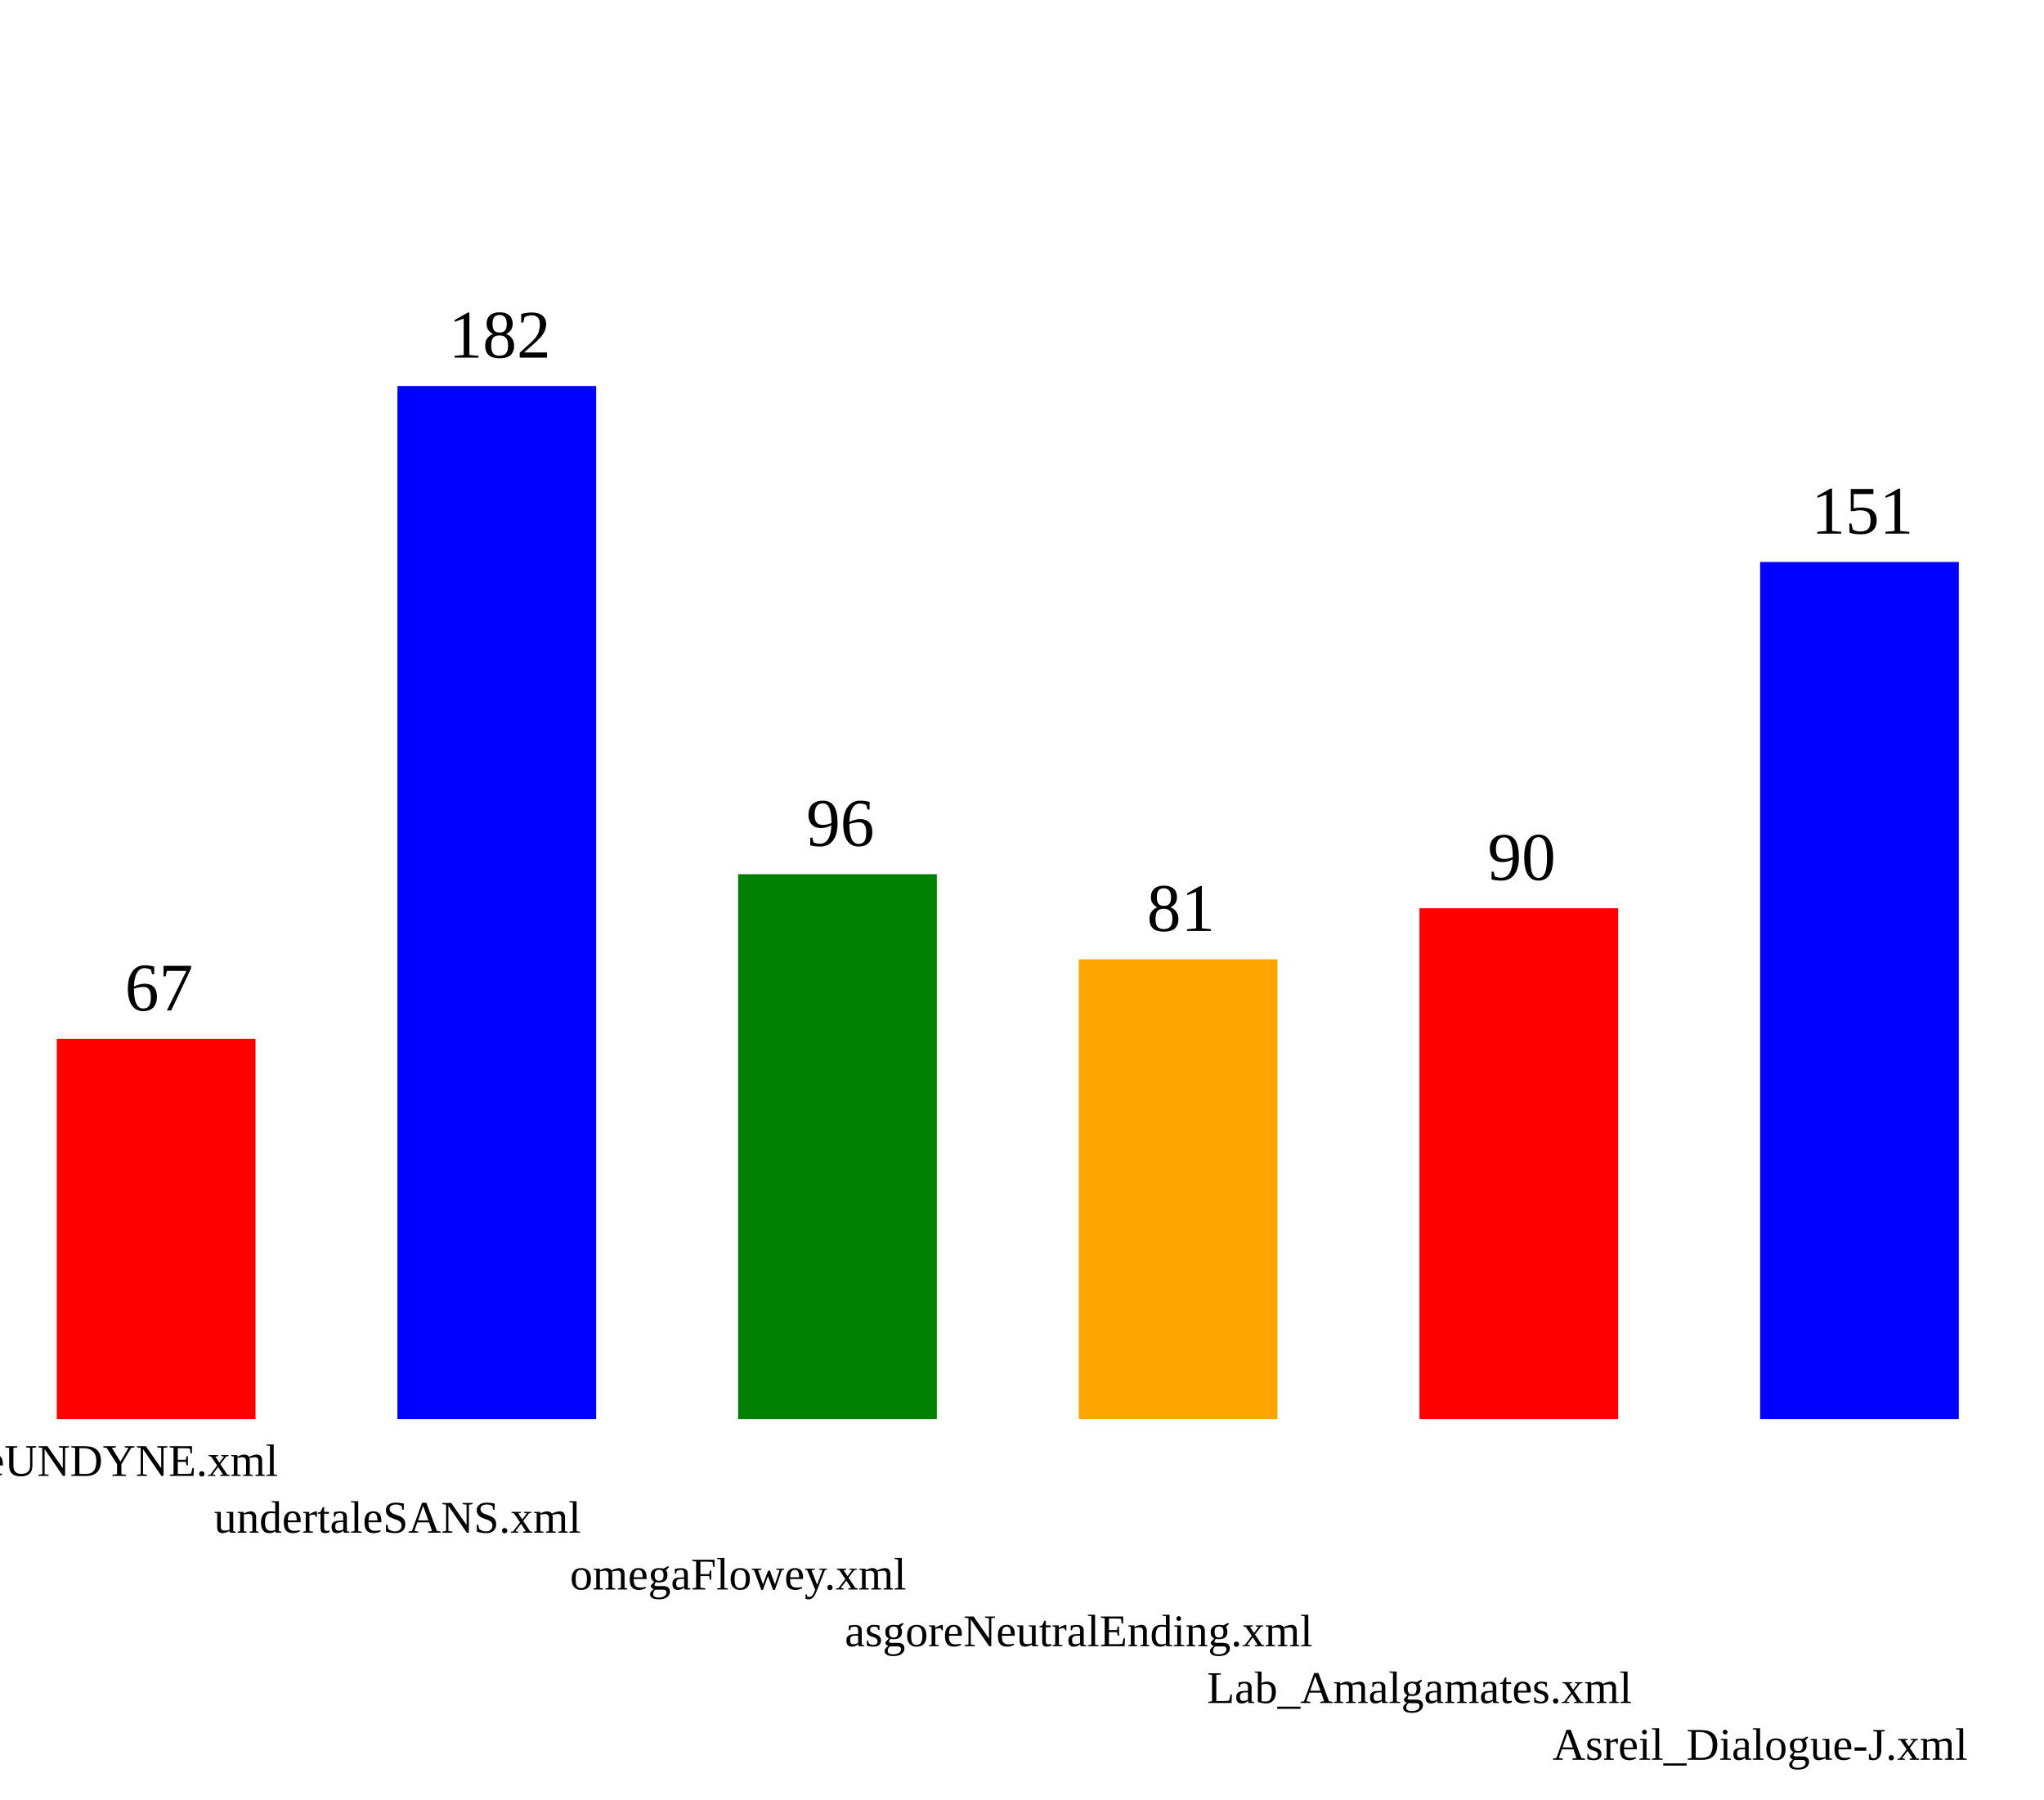
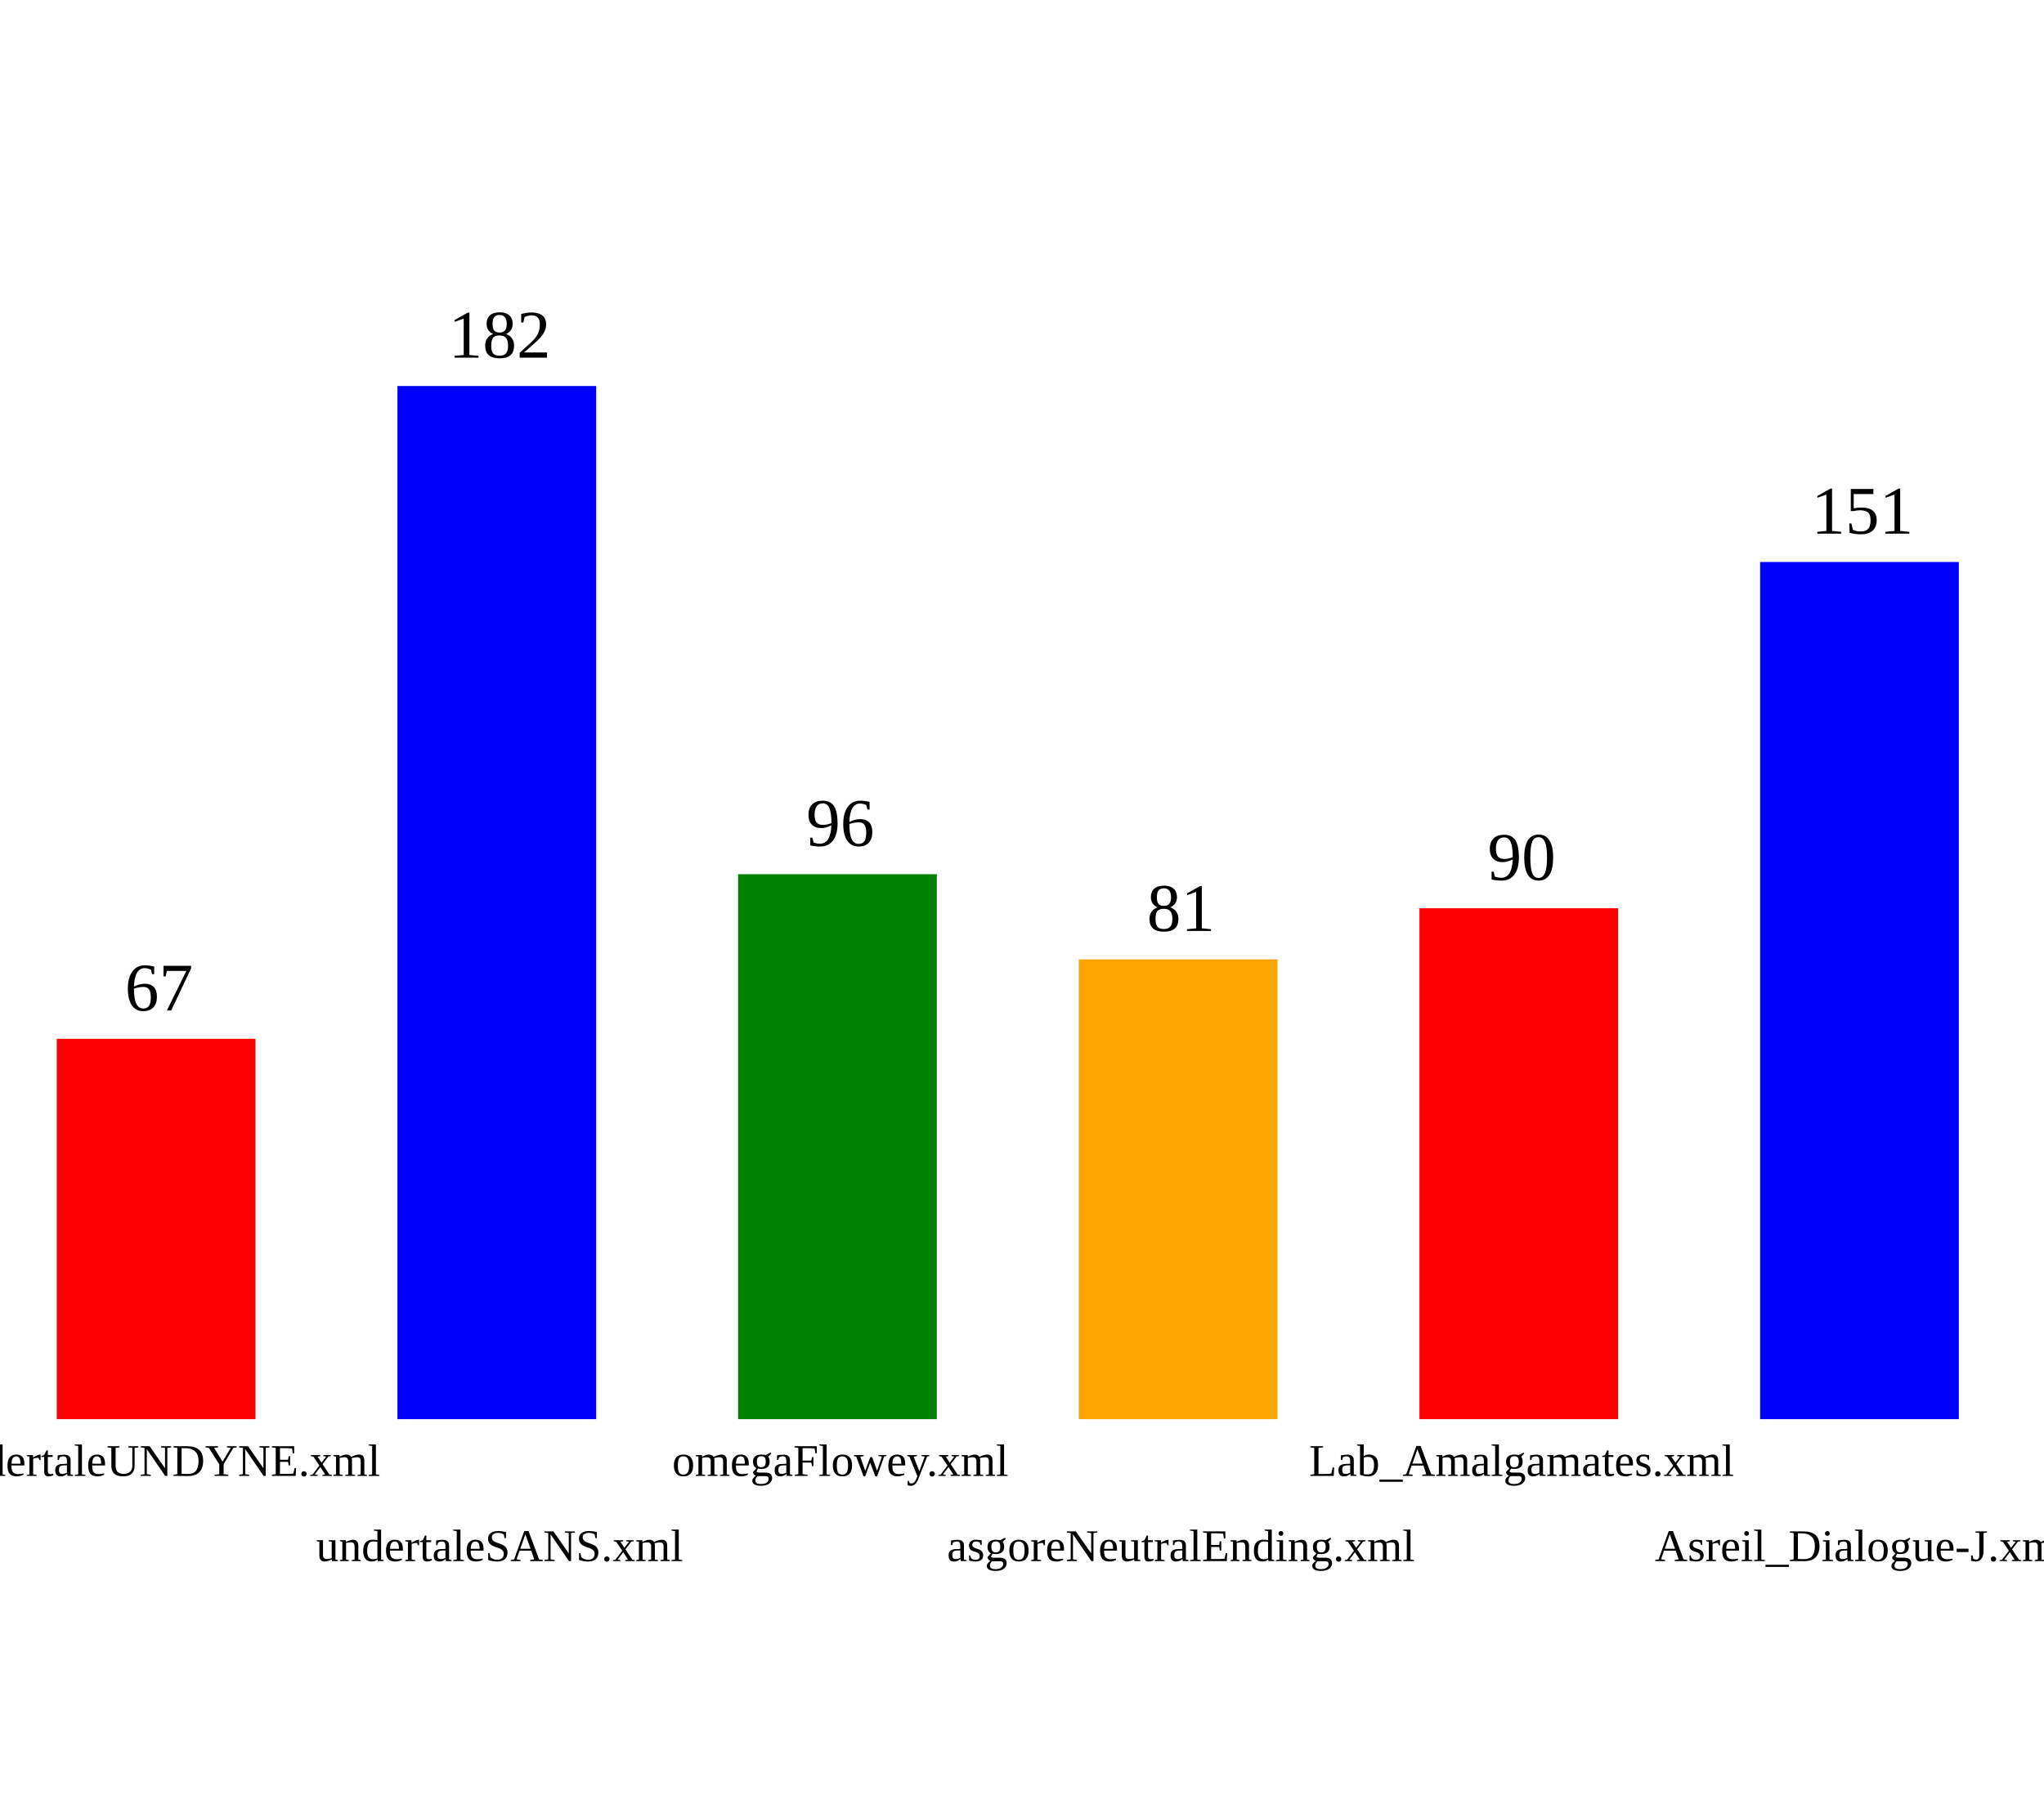
<svg xmlns="http://www.w3.org/2000/svg" viewBox="-10 -250 360 317" width="100%" height="100%">
  <rect x="0" y="-67" height="67" width="35" fill="red" />
-   <text x="0" y="10" text-anchor="middle" class="fileName">undertaleUNDYNE.xml</text>
+   <text x="18" y="10" text-anchor="middle" class="fileName">undertaleUNDYNE.xml</text>
  <text x="18" y="-72" text-anchor="middle">67</text>
  <rect x="60" y="-182" height="182" width="35" fill="blue" />
-   <text x="60" y="20" text-anchor="middle" class="fileName">undertaleSANS.xml</text>
+   <text x="78" y="25" text-anchor="middle" class="fileName">undertaleSANS.xml</text>
  <text x="78" y="-187" text-anchor="middle">182</text>
  <rect x="120" y="-96" height="96" width="35" fill="green" />
-   <text x="120" y="30" text-anchor="middle" class="fileName">omegaFlowey.xml</text>
+   <text x="138" y="10" text-anchor="middle" class="fileName">omegaFlowey.xml</text>
  <text x="138" y="-101" text-anchor="middle">96</text>
  <rect x="180" y="-81" height="81" width="35" fill="orange" />
-   <text x="180" y="40" text-anchor="middle" class="fileName">asgoreNeutralEnding.xml</text>
+   <text x="198" y="25" text-anchor="middle" class="fileName">asgoreNeutralEnding.xml</text>
  <text x="198" y="-86" text-anchor="middle">81</text>
  <rect x="240" y="-90" height="90" width="35" fill="red" />
-   <text x="240" y="50" text-anchor="middle" class="fileName">Lab_Amalgamates.xml</text>
+   <text x="258" y="10" text-anchor="middle" class="fileName">Lab_Amalgamates.xml</text>
  <text x="258" y="-95" text-anchor="middle">90</text>
  <rect x="300" y="-151" height="151" width="35" fill="blue" />
-   <text x="300" y="60" text-anchor="middle" class="fileName">Asreil_Dialogue-J.xml</text>
+   <text x="318" y="25" text-anchor="middle" class="fileName">Asreil_Dialogue-J.xml</text>
  <text x="318" y="-156" text-anchor="middle">151</text>
  <style>
                .fileName {font-size: 8px}
            </style>
</svg>
